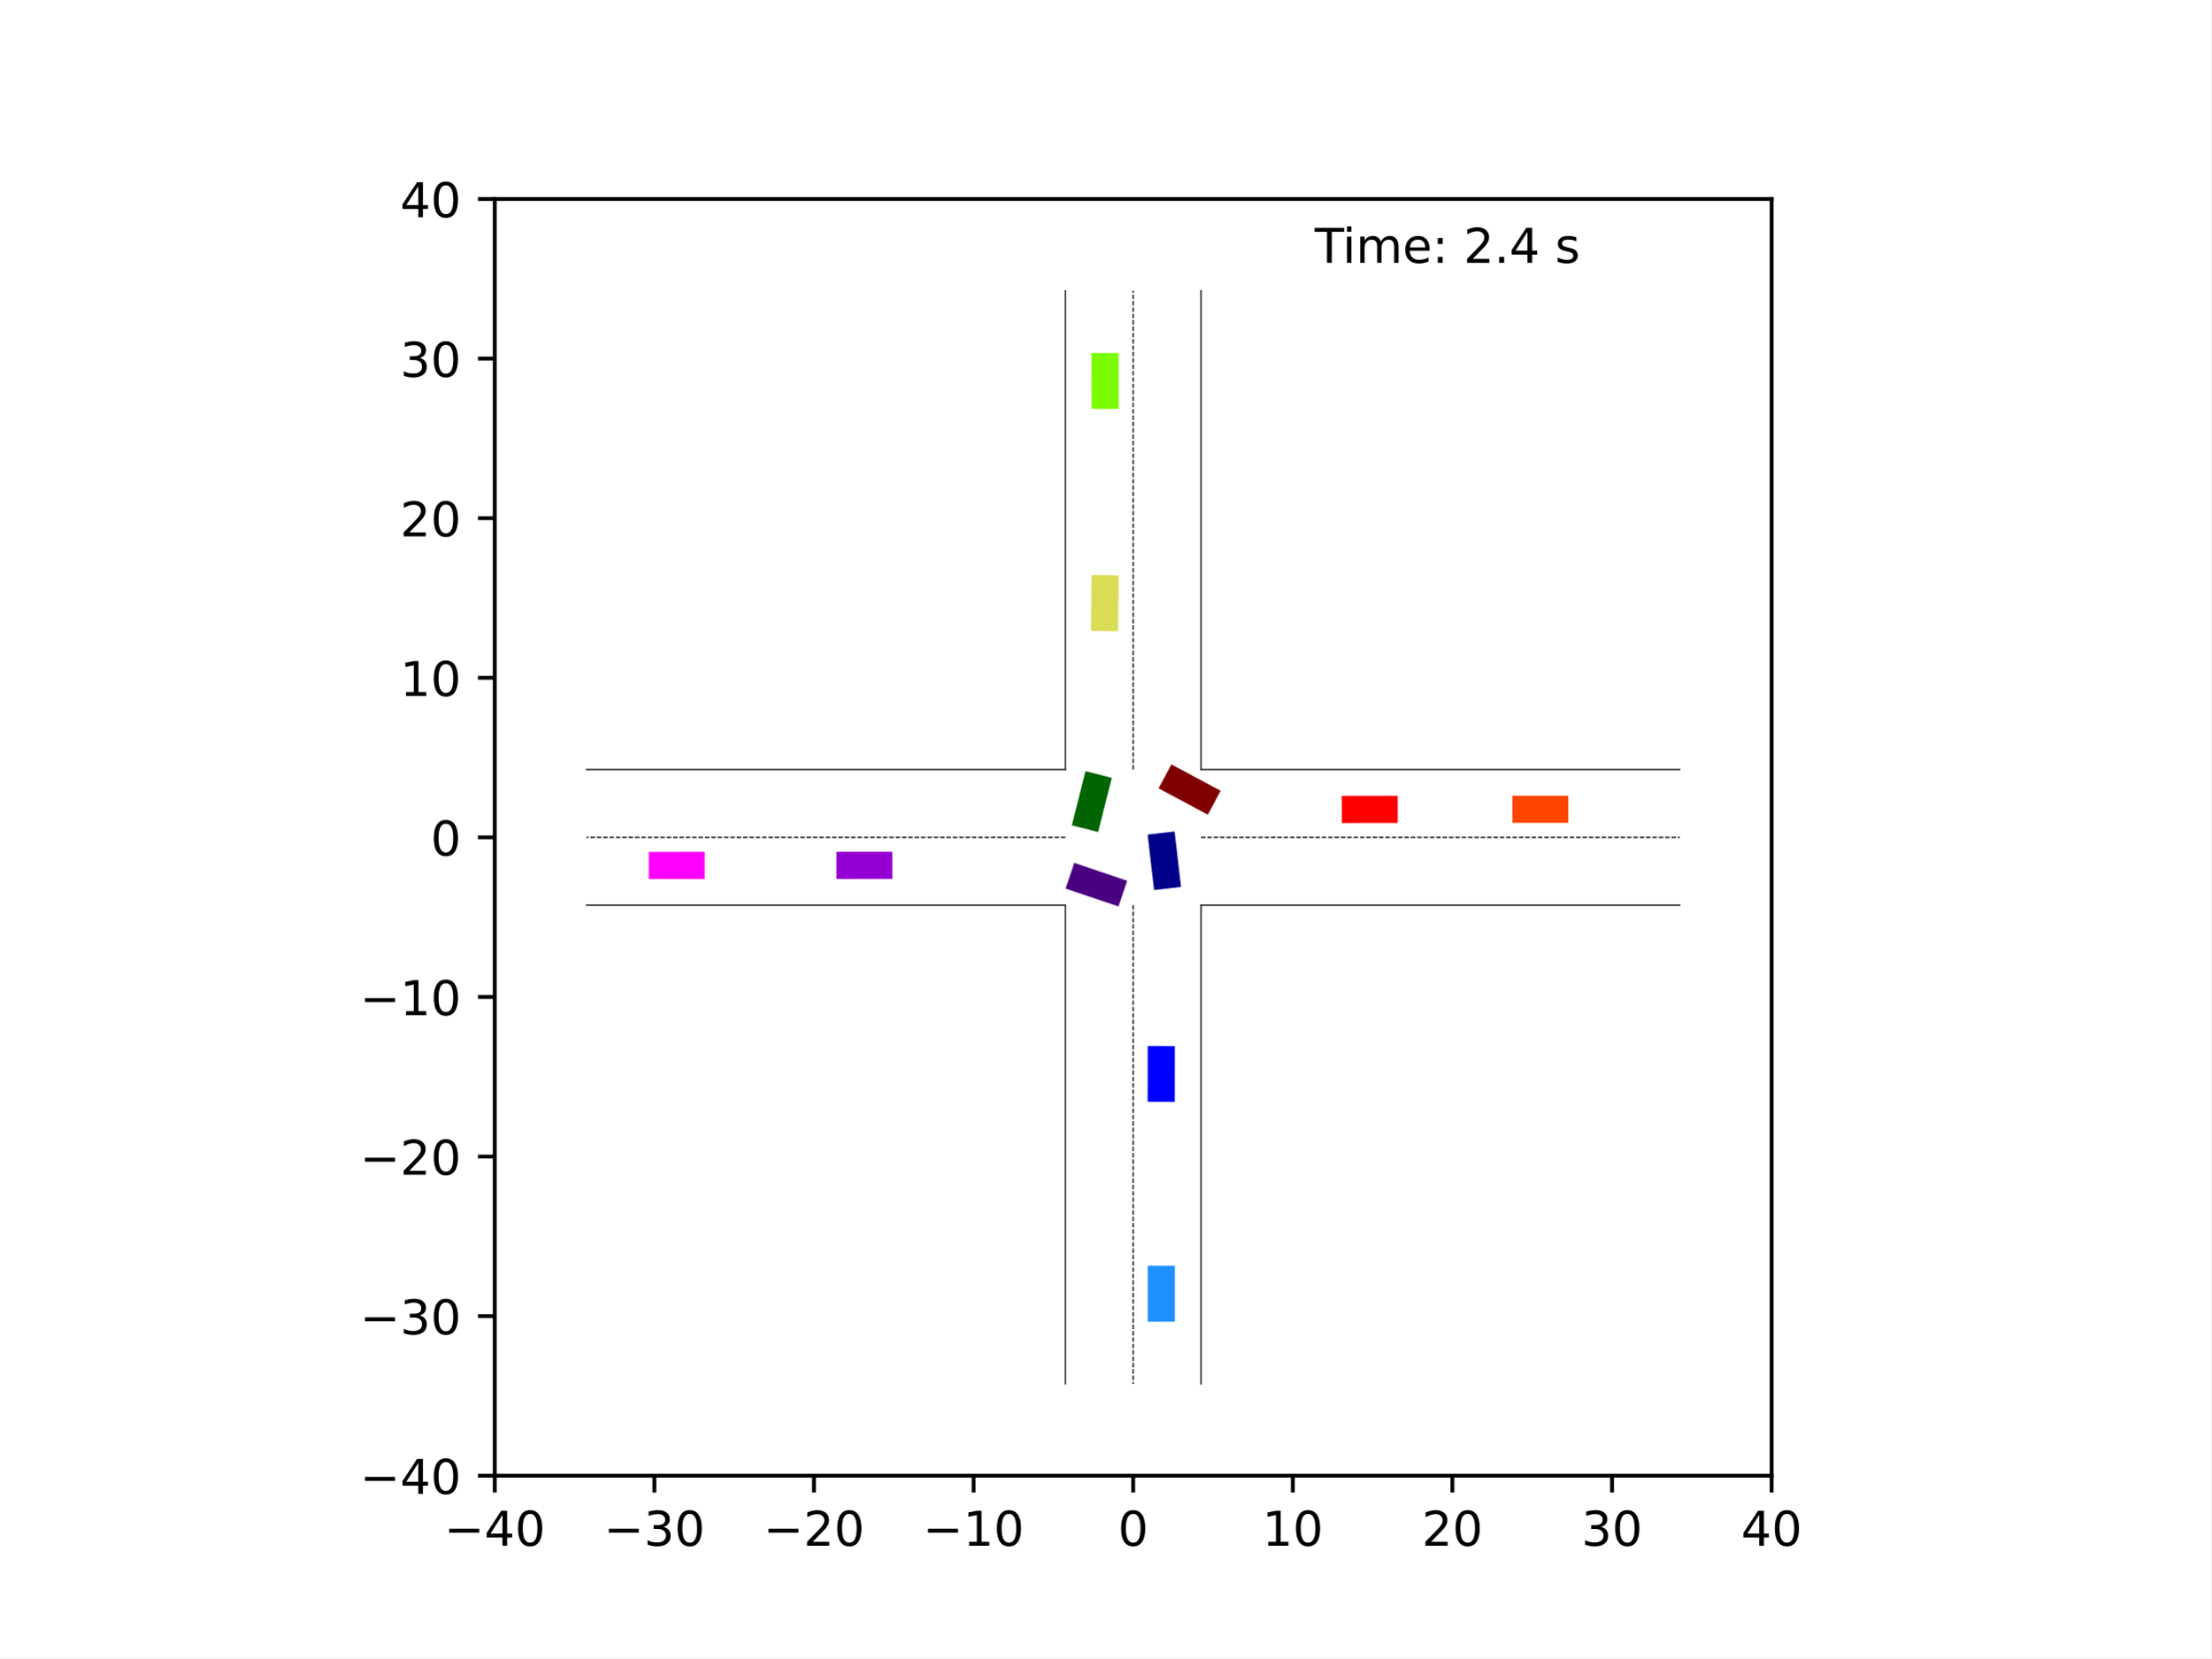
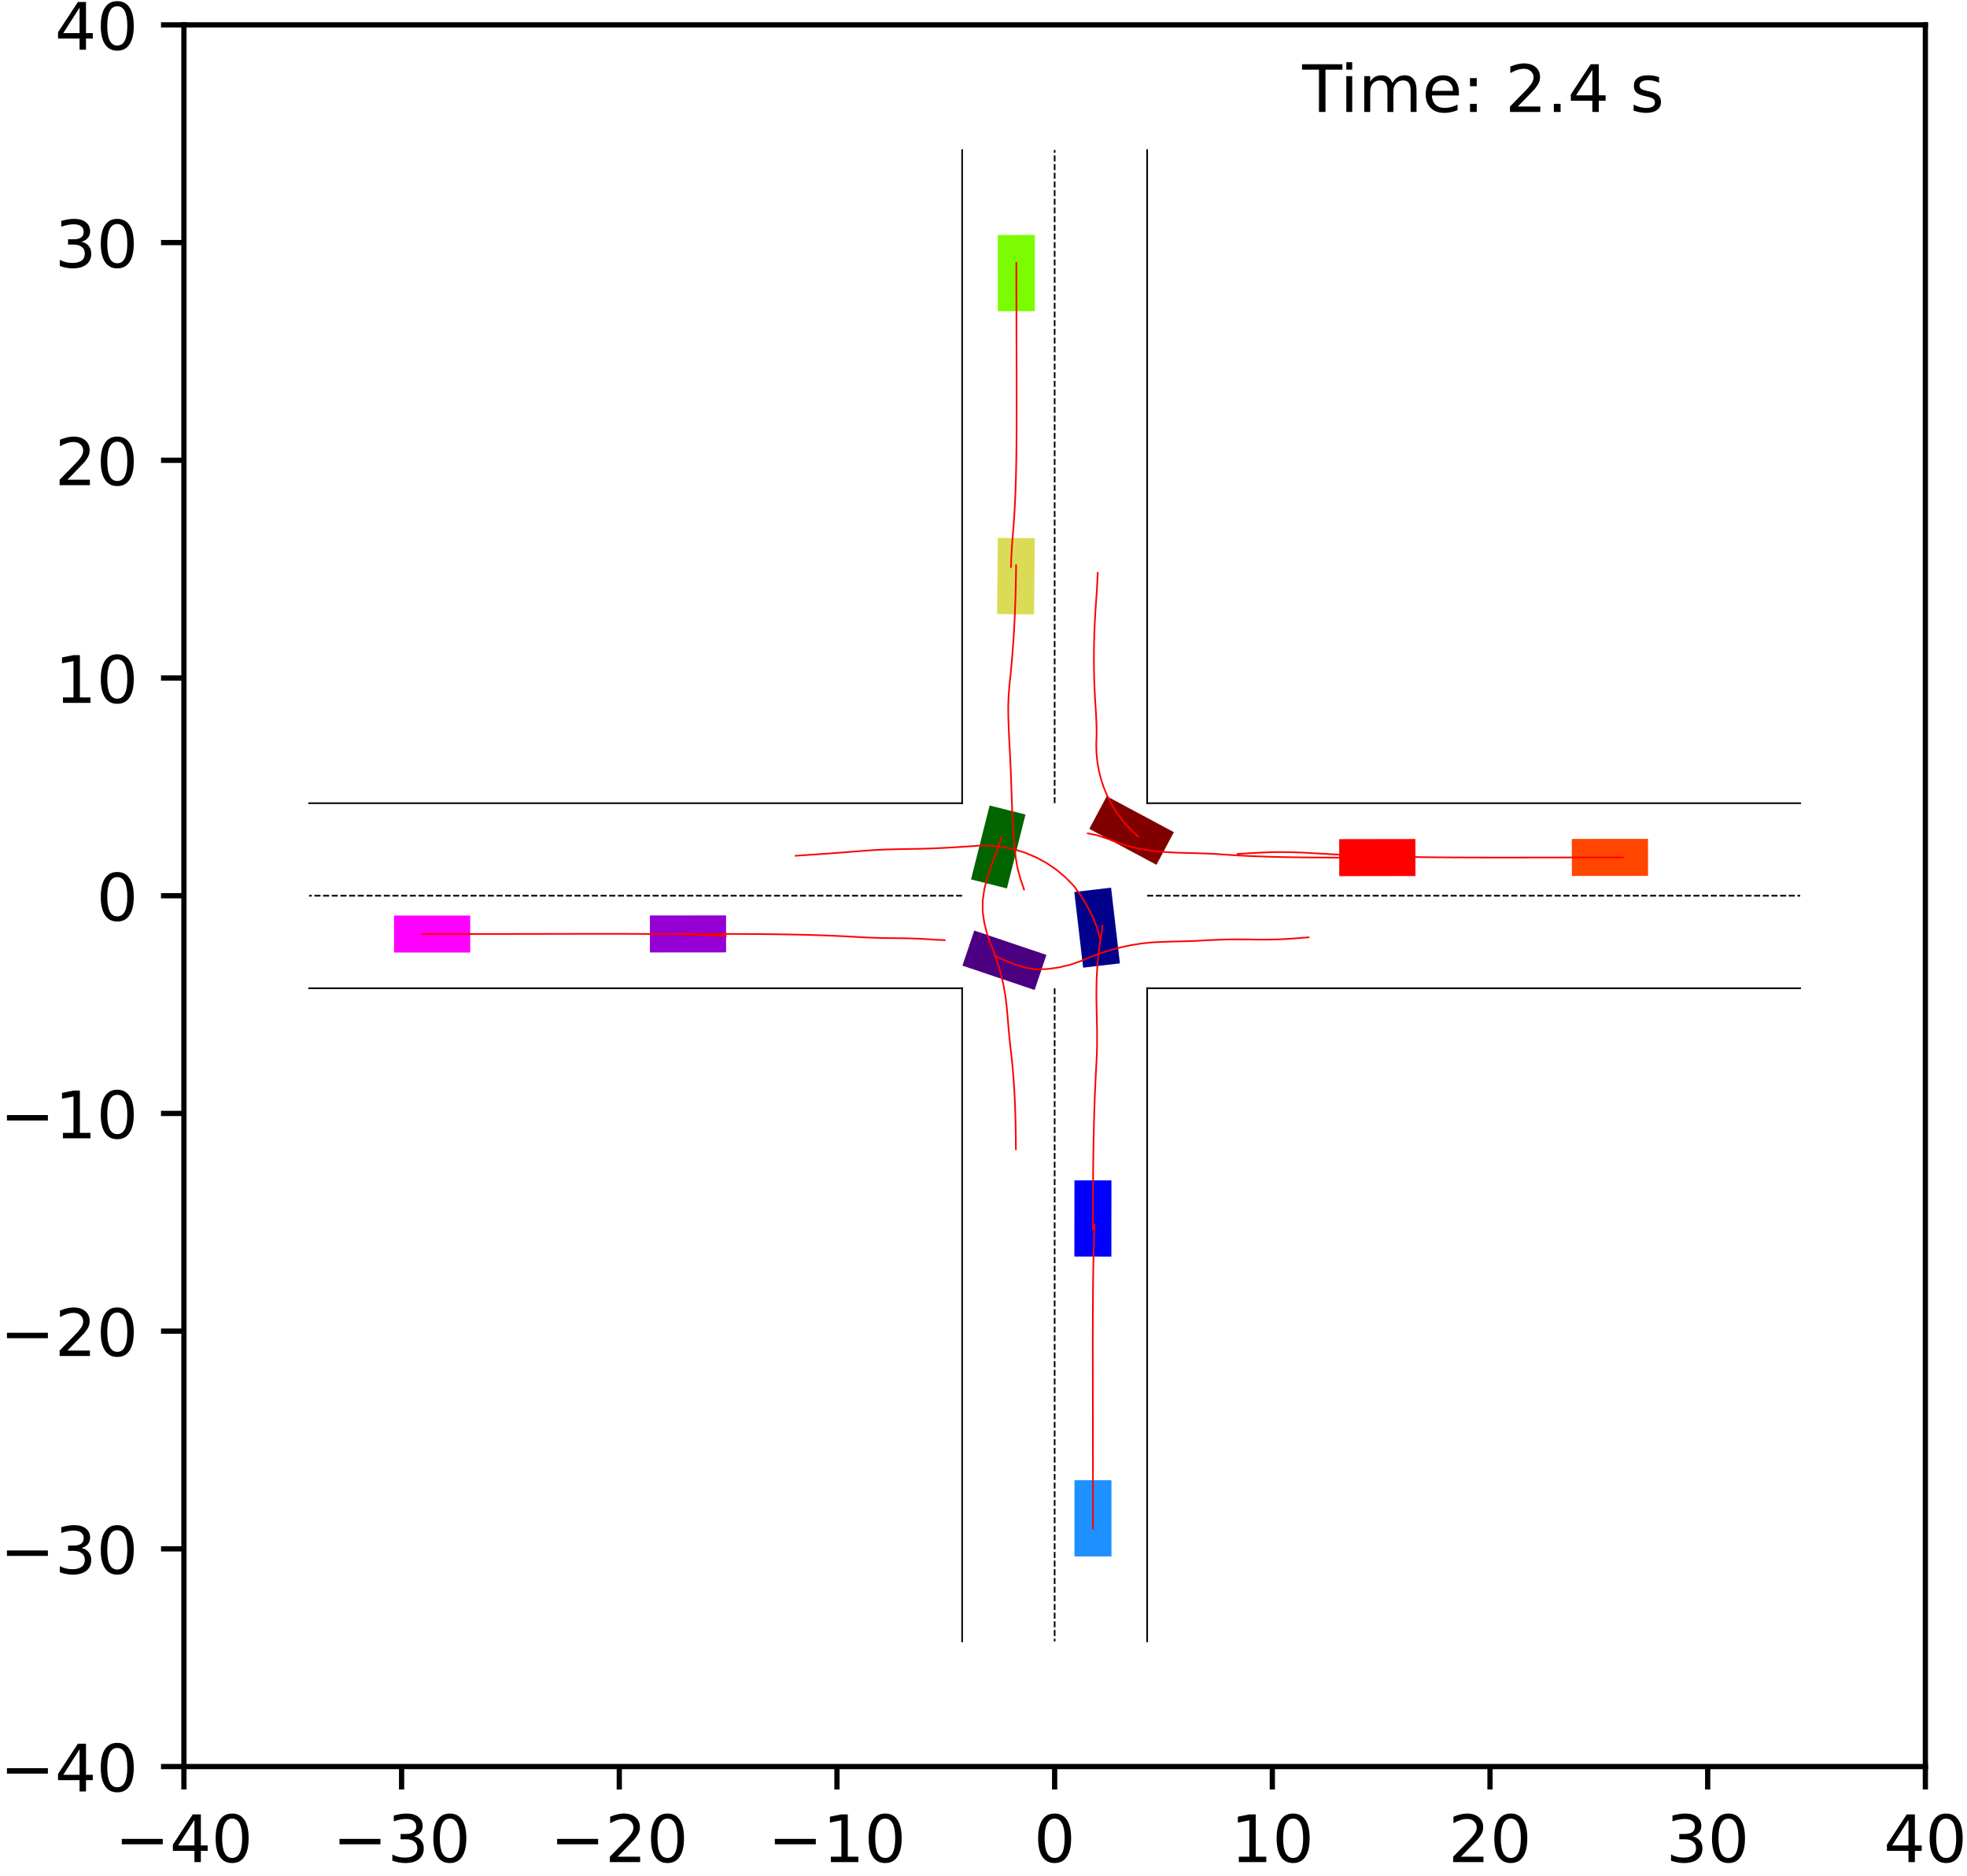
- <svg xmlns="http://www.w3.org/2000/svg" xmlns:xlink="http://www.w3.org/1999/xlink" width="460.8pt" height="345.6pt" viewBox="0 0 460.8 345.6" version="1.1">
+ <svg xmlns="http://www.w3.org/2000/svg" xmlns:xlink="http://www.w3.org/1999/xlink" width="300.579pt" height="286.589pt" viewBox="0 0 300.579 286.589" version="1.1">
  <defs>
    <style type="text/css">*{stroke-linejoin: round; stroke-linecap: butt}</style>
  </defs>
  <g id="figure_1">
    <g id="patch_1">
-       <path d="M 0 345.6  L 460.8 345.6  L 460.8 0  L 0 0  z " style="fill: #ffffff" />
+       <path d="M 0 286.589  L 300.579 286.589  L 300.579 0  L 0 0  z " style="fill: #ffffff" />
    </g>
    <g id="axes_1">
      <g id="patch_2">
-         <path d="M 103.104 307.584  L 369.216 307.584  L 369.216 41.472  L 103.104 41.472  z " style="fill: #ffffff" />
+         <path d="M 28.105 269.911  L 294.217 269.911  L 294.217 3.799  L 28.105 3.799  z " style="fill: #ffffff" />
      </g>
      <g id="patch_3">
-         <path d="M 246.131 184.866  L 244.786 173.301  L 239.169 173.955  L 240.514 185.519  z " clip-path="url(#pd94226e7a6)" style="fill: #00008b" />
+         <path d="M 171.133 147.192  L 169.783 135.628  L 164.166 136.284  L 165.516 147.848  z " clip-path="url(#pbf52689f73)" style="fill: #00008b" />
      </g>
      <g id="patch_4">
-         <path d="M 254.386 164.821  L 244.122 159.326  L 241.453 164.312  L 251.717 169.807  z " clip-path="url(#pd94226e7a6)" style="fill: #800000" />
+         <path d="M 179.387 127.148  L 169.122 121.654  L 166.453 126.639  L 176.718 132.134  z " clip-path="url(#pbf52689f73)" style="fill: #800000" />
      </g>
      <g id="patch_5">
-         <path d="M 226.22 160.741  L 223.374 172.031  L 228.857 173.413  L 231.704 162.124  z " clip-path="url(#pd94226e7a6)" style="fill: #006400" />
+         <path d="M 151.221 123.071  L 148.384 134.363  L 153.869 135.741  L 156.705 124.449  z " clip-path="url(#pbf52689f73)" style="fill: #006400" />
      </g>
      <g id="patch_6">
-         <path d="M 222.069 185.211  L 233.1 188.933  L 234.908 183.574  L 223.876 179.853  z " clip-path="url(#pd94226e7a6)" style="fill: #4b0082" />
+         <path d="M 147.069 147.538  L 158.101 151.26  L 159.909 145.901  L 148.877 142.18  z " clip-path="url(#pbf52689f73)" style="fill: #4b0082" />
      </g>
      <g id="patch_7">
-         <path d="M 244.83 229.664  L 244.84 218.022  L 239.185 218.017  L 239.175 229.66  z " clip-path="url(#pd94226e7a6)" style="fill: #0000ff" />
+         <path d="M 169.831 191.991  L 169.84 180.349  L 164.185 180.345  L 164.176 191.987  z " clip-path="url(#pbf52689f73)" style="fill: #0000ff" />
      </g>
      <g id="patch_8">
-         <path d="M 291.284 165.866  L 279.642 165.885  L 279.651 171.54  L 291.294 171.521  z " clip-path="url(#pd94226e7a6)" style="fill: #ff0000" />
+         <path d="M 216.285 128.193  L 204.643 128.212  L 204.652 133.867  L 216.294 133.848  z " clip-path="url(#pbf52689f73)" style="fill: #ff0000" />
      </g>
      <g id="patch_9">
-         <path d="M 227.48 119.851  L 227.359 131.493  L 233.014 131.551  L 233.134 119.909  z " clip-path="url(#pd94226e7a6)" style="fill: #dbdc56" />
+         <path d="M 152.48 82.178  L 152.36 93.82  L 158.015 93.878  L 158.135 82.236  z " clip-path="url(#pbf52689f73)" style="fill: #dbdc56" />
      </g>
      <g id="patch_10">
-         <path d="M 174.315 183.199  L 185.957 183.189  L 185.952 177.534  L 174.31 177.544  z " clip-path="url(#pd94226e7a6)" style="fill: #9400d3" />
+         <path d="M 99.316 145.526  L 110.958 145.516  L 110.953 139.861  L 99.311 139.871  z " clip-path="url(#pbf52689f73)" style="fill: #9400d3" />
      </g>
      <g id="patch_11">
-         <path d="M 244.843 275.478  L 244.842 263.836  L 239.187 263.836  L 239.188 275.479  z " clip-path="url(#pd94226e7a6)" style="fill: #1e90ff" />
+         <path d="M 169.844 237.805  L 169.843 226.163  L 164.188 226.163  L 164.189 237.806  z " clip-path="url(#pbf52689f73)" style="fill: #1e90ff" />
      </g>
      <g id="patch_12">
-         <path d="M 326.835 165.846  L 315.192 165.854  L 315.196 171.509  L 326.838 171.501  z " clip-path="url(#pd94226e7a6)" style="fill: #ff4500" />
+         <path d="M 251.835 128.174  L 240.193 128.181  L 240.197 133.836  L 251.839 133.828  z " clip-path="url(#pbf52689f73)" style="fill: #ff4500" />
      </g>
      <g id="patch_13">
-         <path d="M 227.478 73.58  L 227.487 85.223  L 233.141 85.219  L 233.133 73.576  z " clip-path="url(#pd94226e7a6)" style="fill: #7cfc00" />
+         <path d="M 152.479 35.907  L 152.487 47.55  L 158.142 47.546  L 158.134 35.903  z " clip-path="url(#pbf52689f73)" style="fill: #7cfc00" />
      </g>
      <g id="patch_14">
-         <path d="M 135.21 183.211  L 146.852 183.21  L 146.852 177.555  L 135.209 177.556  z " clip-path="url(#pd94226e7a6)" style="fill: #ff00ff" />
+         <path d="M 60.211 145.538  L 71.853 145.537  L 71.852 139.882  L 60.21 139.884  z " clip-path="url(#pbf52689f73)" style="fill: #ff00ff" />
      </g>
      <g id="matplotlib.axis_1">
        <g id="xtick_1">
          <g id="line2d_1">
            <defs>
-               <path id="m2ccb4675ec" d="M 0 0  L 0 3.5  " style="stroke: #000000; stroke-width: 0.8" />
+               <path id="m62dc88a5d5" d="M 0 0  L 0 3.5  " style="stroke: #000000; stroke-width: 0.8" />
            </defs>
            <g>
-               <use xlink:href="#m2ccb4675ec" x="103.104" y="307.584" style="stroke: #000000; stroke-width: 0.8" />
+               <use xlink:href="#m62dc88a5d5" x="28.105" y="269.911" style="stroke: #000000; stroke-width: 0.8" />
            </g>
          </g>
          <g id="text_1">
-             <g transform="translate(92.55166 322.1824) scale(0.1 -0.1)">
+             <g transform="translate(17.55234 284.5097) scale(0.1 -0.1)">
              <defs>
                <path id="DejaVuSans-2212" d="M 678 2272  L 4684 2272  L 4684 1741  L 678 1741  L 678 2272  z " transform="scale(0.015625)" />
                <path id="DejaVuSans-34" d="M 2419 4116  L 825 1625  L 2419 1625  L 2419 4116  z M 2253 4666  L 3047 4666  L 3047 1625  L 3713 1625  L 3713 1100  L 3047 1100  L 3047 0  L 2419 0  L 2419 1100  L 313 1100  L 313 1709  L 2253 4666  z " transform="scale(0.015625)" />
                <path id="DejaVuSans-30" d="M 2034 4250  Q 1547 4250 1301 3770  Q 1056 3291 1056 2328  Q 1056 1369 1301 889  Q 1547 409 2034 409  Q 2525 409 2770 889  Q 3016 1369 3016 2328  Q 3016 3291 2770 3770  Q 2525 4250 2034 4250  z M 2034 4750  Q 2819 4750 3233 4129  Q 3647 3509 3647 2328  Q 3647 1150 3233 529  Q 2819 -91 2034 -91  Q 1250 -91 836 529  Q 422 1150 422 2328  Q 422 3509 836 4129  Q 1250 4750 2034 4750  z " transform="scale(0.015625)" />
              </defs>
              <use xlink:href="#DejaVuSans-2212" />
              <use xlink:href="#DejaVuSans-34" x="83.789" />
              <use xlink:href="#DejaVuSans-30" x="147.412" />
            </g>
          </g>
        </g>
        <g id="xtick_2">
          <g id="line2d_2">
            <g>
-               <use xlink:href="#m2ccb4675ec" x="136.368" y="307.584" style="stroke: #000000; stroke-width: 0.8" />
+               <use xlink:href="#m62dc88a5d5" x="61.369" y="269.911" style="stroke: #000000; stroke-width: 0.8" />
            </g>
          </g>
          <g id="text_2">
-             <g transform="translate(125.8157 322.1824) scale(0.1 -0.1)">
+             <g transform="translate(50.81634 284.5097) scale(0.1 -0.1)">
              <defs>
                <path id="DejaVuSans-33" d="M 2597 2516  Q 3050 2419 3304 2112  Q 3559 1806 3559 1356  Q 3559 666 3084 287  Q 2609 -91 1734 -91  Q 1441 -91 1130 -33  Q 819 25 488 141  L 488 750  Q 750 597 1062 519  Q 1375 441 1716 441  Q 2309 441 2620 675  Q 2931 909 2931 1356  Q 2931 1769 2642 2001  Q 2353 2234 1838 2234  L 1294 2234  L 1294 2753  L 1863 2753  Q 2328 2753 2575 2939  Q 2822 3125 2822 3475  Q 2822 3834 2567 4026  Q 2313 4219 1838 4219  Q 1578 4219 1281 4162  Q 984 4106 628 3988  L 628 4550  Q 988 4650 1302 4700  Q 1616 4750 1894 4750  Q 2613 4750 3031 4423  Q 3450 4097 3450 3541  Q 3450 3153 3228 2886  Q 3006 2619 2597 2516  z " transform="scale(0.015625)" />
              </defs>
              <use xlink:href="#DejaVuSans-2212" />
              <use xlink:href="#DejaVuSans-33" x="83.789" />
              <use xlink:href="#DejaVuSans-30" x="147.412" />
            </g>
          </g>
        </g>
        <g id="xtick_3">
          <g id="line2d_3">
            <g>
-               <use xlink:href="#m2ccb4675ec" x="169.632" y="307.584" style="stroke: #000000; stroke-width: 0.8" />
+               <use xlink:href="#m62dc88a5d5" x="94.633" y="269.911" style="stroke: #000000; stroke-width: 0.8" />
            </g>
          </g>
          <g id="text_3">
-             <g transform="translate(159.0797 322.1824) scale(0.1 -0.1)">
+             <g transform="translate(84.08034 284.5097) scale(0.1 -0.1)">
              <defs>
                <path id="DejaVuSans-32" d="M 1228 531  L 3431 531  L 3431 0  L 469 0  L 469 531  Q 828 903 1448 1529  Q 2069 2156 2228 2338  Q 2531 2678 2651 2914  Q 2772 3150 2772 3378  Q 2772 3750 2511 3984  Q 2250 4219 1831 4219  Q 1534 4219 1204 4116  Q 875 4013 500 3803  L 500 4441  Q 881 4594 1212 4672  Q 1544 4750 1819 4750  Q 2544 4750 2975 4387  Q 3406 4025 3406 3419  Q 3406 3131 3298 2873  Q 3191 2616 2906 2266  Q 2828 2175 2409 1742  Q 1991 1309 1228 531  z " transform="scale(0.015625)" />
              </defs>
              <use xlink:href="#DejaVuSans-2212" />
              <use xlink:href="#DejaVuSans-32" x="83.789" />
              <use xlink:href="#DejaVuSans-30" x="147.412" />
            </g>
          </g>
        </g>
        <g id="xtick_4">
          <g id="line2d_4">
            <g>
-               <use xlink:href="#m2ccb4675ec" x="202.896" y="307.584" style="stroke: #000000; stroke-width: 0.8" />
+               <use xlink:href="#m62dc88a5d5" x="127.897" y="269.911" style="stroke: #000000; stroke-width: 0.8" />
            </g>
          </g>
          <g id="text_4">
-             <g transform="translate(192.3437 322.1824) scale(0.1 -0.1)">
+             <g transform="translate(117.3443 284.5097) scale(0.1 -0.1)">
              <defs>
                <path id="DejaVuSans-31" d="M 794 531  L 1825 531  L 1825 4091  L 703 3866  L 703 4441  L 1819 4666  L 2450 4666  L 2450 531  L 3481 531  L 3481 0  L 794 0  L 794 531  z " transform="scale(0.015625)" />
              </defs>
              <use xlink:href="#DejaVuSans-2212" />
              <use xlink:href="#DejaVuSans-31" x="83.789" />
              <use xlink:href="#DejaVuSans-30" x="147.412" />
            </g>
          </g>
        </g>
        <g id="xtick_5">
          <g id="line2d_5">
            <g>
-               <use xlink:href="#m2ccb4675ec" x="236.16" y="307.584" style="stroke: #000000; stroke-width: 0.8" />
+               <use xlink:href="#m62dc88a5d5" x="161.161" y="269.911" style="stroke: #000000; stroke-width: 0.8" />
            </g>
          </g>
          <g id="text_5">
-             <g transform="translate(232.9787 322.1824) scale(0.1 -0.1)">
+             <g transform="translate(157.9794 284.5097) scale(0.1 -0.1)">
              <use xlink:href="#DejaVuSans-30" />
            </g>
          </g>
        </g>
        <g id="xtick_6">
          <g id="line2d_6">
            <g>
-               <use xlink:href="#m2ccb4675ec" x="269.424" y="307.584" style="stroke: #000000; stroke-width: 0.8" />
+               <use xlink:href="#m62dc88a5d5" x="194.425" y="269.911" style="stroke: #000000; stroke-width: 0.8" />
            </g>
          </g>
          <g id="text_6">
-             <g transform="translate(263.0615 322.1824) scale(0.1 -0.1)">
+             <g transform="translate(188.0622 284.5097) scale(0.1 -0.1)">
              <use xlink:href="#DejaVuSans-31" />
              <use xlink:href="#DejaVuSans-30" x="63.623" />
            </g>
          </g>
        </g>
        <g id="xtick_7">
          <g id="line2d_7">
            <g>
-               <use xlink:href="#m2ccb4675ec" x="302.688" y="307.584" style="stroke: #000000; stroke-width: 0.8" />
+               <use xlink:href="#m62dc88a5d5" x="227.689" y="269.911" style="stroke: #000000; stroke-width: 0.8" />
            </g>
          </g>
          <g id="text_7">
-             <g transform="translate(296.3255 322.1824) scale(0.1 -0.1)">
+             <g transform="translate(221.3262 284.5097) scale(0.1 -0.1)">
              <use xlink:href="#DejaVuSans-32" />
              <use xlink:href="#DejaVuSans-30" x="63.623" />
            </g>
          </g>
        </g>
        <g id="xtick_8">
          <g id="line2d_8">
            <g>
-               <use xlink:href="#m2ccb4675ec" x="335.952" y="307.584" style="stroke: #000000; stroke-width: 0.8" />
+               <use xlink:href="#m62dc88a5d5" x="260.953" y="269.911" style="stroke: #000000; stroke-width: 0.8" />
            </g>
          </g>
          <g id="text_8">
-             <g transform="translate(329.5895 322.1824) scale(0.1 -0.1)">
+             <g transform="translate(254.5902 284.5097) scale(0.1 -0.1)">
              <use xlink:href="#DejaVuSans-33" />
              <use xlink:href="#DejaVuSans-30" x="63.623" />
            </g>
          </g>
        </g>
        <g id="xtick_9">
          <g id="line2d_9">
            <g>
-               <use xlink:href="#m2ccb4675ec" x="369.216" y="307.584" style="stroke: #000000; stroke-width: 0.8" />
+               <use xlink:href="#m62dc88a5d5" x="294.217" y="269.911" style="stroke: #000000; stroke-width: 0.8" />
            </g>
          </g>
          <g id="text_9">
-             <g transform="translate(362.8535 322.1824) scale(0.1 -0.1)">
+             <g transform="translate(287.8542 284.5097) scale(0.1 -0.1)">
              <use xlink:href="#DejaVuSans-34" />
              <use xlink:href="#DejaVuSans-30" x="63.623" />
            </g>
          </g>
        </g>
      </g>
      <g id="matplotlib.axis_2">
        <g id="ytick_1">
          <g id="line2d_10">
            <defs>
-               <path id="m857d1a5ad2" d="M 0 0  L -3.5 0  " style="stroke: #000000; stroke-width: 0.8" />
+               <path id="m991851f508" d="M 0 0  L -3.5 0  " style="stroke: #000000; stroke-width: 0.8" />
            </defs>
            <g>
-               <use xlink:href="#m857d1a5ad2" x="103.104" y="307.584" style="stroke: #000000; stroke-width: 0.8" />
+               <use xlink:href="#m991851f508" x="28.105" y="269.911" style="stroke: #000000; stroke-width: 0.8" />
            </g>
          </g>
          <g id="text_10">
-             <g transform="translate(74.99931 311.3832) scale(0.1 -0.1)">
+             <g transform="translate(0 273.7104) scale(0.1 -0.1)">
              <use xlink:href="#DejaVuSans-2212" />
              <use xlink:href="#DejaVuSans-34" x="83.789" />
              <use xlink:href="#DejaVuSans-30" x="147.412" />
            </g>
          </g>
        </g>
        <g id="ytick_2">
          <g id="line2d_11">
            <g>
-               <use xlink:href="#m857d1a5ad2" x="103.104" y="274.32" style="stroke: #000000; stroke-width: 0.8" />
+               <use xlink:href="#m991851f508" x="28.105" y="236.647" style="stroke: #000000; stroke-width: 0.8" />
            </g>
          </g>
          <g id="text_11">
-             <g transform="translate(74.99931 278.1192) scale(0.1 -0.1)">
+             <g transform="translate(0 240.4464) scale(0.1 -0.1)">
              <use xlink:href="#DejaVuSans-2212" />
              <use xlink:href="#DejaVuSans-33" x="83.789" />
              <use xlink:href="#DejaVuSans-30" x="147.412" />
            </g>
          </g>
        </g>
        <g id="ytick_3">
          <g id="line2d_12">
            <g>
-               <use xlink:href="#m857d1a5ad2" x="103.104" y="241.056" style="stroke: #000000; stroke-width: 0.8" />
+               <use xlink:href="#m991851f508" x="28.105" y="203.383" style="stroke: #000000; stroke-width: 0.8" />
            </g>
          </g>
          <g id="text_12">
-             <g transform="translate(74.99931 244.8552) scale(0.1 -0.1)">
+             <g transform="translate(0 207.1824) scale(0.1 -0.1)">
              <use xlink:href="#DejaVuSans-2212" />
              <use xlink:href="#DejaVuSans-32" x="83.789" />
              <use xlink:href="#DejaVuSans-30" x="147.412" />
            </g>
          </g>
        </g>
        <g id="ytick_4">
          <g id="line2d_13">
            <g>
-               <use xlink:href="#m857d1a5ad2" x="103.104" y="207.792" style="stroke: #000000; stroke-width: 0.8" />
+               <use xlink:href="#m991851f508" x="28.105" y="170.119" style="stroke: #000000; stroke-width: 0.8" />
            </g>
          </g>
          <g id="text_13">
-             <g transform="translate(74.99931 211.5912) scale(0.1 -0.1)">
+             <g transform="translate(0 173.9184) scale(0.1 -0.1)">
              <use xlink:href="#DejaVuSans-2212" />
              <use xlink:href="#DejaVuSans-31" x="83.789" />
              <use xlink:href="#DejaVuSans-30" x="147.412" />
            </g>
          </g>
        </g>
        <g id="ytick_5">
          <g id="line2d_14">
            <g>
-               <use xlink:href="#m857d1a5ad2" x="103.104" y="174.528" style="stroke: #000000; stroke-width: 0.8" />
+               <use xlink:href="#m991851f508" x="28.105" y="136.855" style="stroke: #000000; stroke-width: 0.8" />
            </g>
          </g>
          <g id="text_14">
-             <g transform="translate(89.7415 178.3272) scale(0.1 -0.1)">
+             <g transform="translate(14.74219 140.6544) scale(0.1 -0.1)">
              <use xlink:href="#DejaVuSans-30" />
            </g>
          </g>
        </g>
        <g id="ytick_6">
          <g id="line2d_15">
            <g>
-               <use xlink:href="#m857d1a5ad2" x="103.104" y="141.264" style="stroke: #000000; stroke-width: 0.8" />
+               <use xlink:href="#m991851f508" x="28.105" y="103.591" style="stroke: #000000; stroke-width: 0.8" />
            </g>
          </g>
          <g id="text_15">
-             <g transform="translate(83.379 145.0632) scale(0.1 -0.1)">
+             <g transform="translate(8.379688 107.3904) scale(0.1 -0.1)">
              <use xlink:href="#DejaVuSans-31" />
              <use xlink:href="#DejaVuSans-30" x="63.623" />
            </g>
          </g>
        </g>
        <g id="ytick_7">
          <g id="line2d_16">
            <g>
-               <use xlink:href="#m857d1a5ad2" x="103.104" y="108" style="stroke: #000000; stroke-width: 0.8" />
+               <use xlink:href="#m991851f508" x="28.105" y="70.327" style="stroke: #000000; stroke-width: 0.8" />
            </g>
          </g>
          <g id="text_16">
-             <g transform="translate(83.379 111.7992) scale(0.1 -0.1)">
+             <g transform="translate(8.379688 74.12644) scale(0.1 -0.1)">
              <use xlink:href="#DejaVuSans-32" />
              <use xlink:href="#DejaVuSans-30" x="63.623" />
            </g>
          </g>
        </g>
        <g id="ytick_8">
          <g id="line2d_17">
            <g>
-               <use xlink:href="#m857d1a5ad2" x="103.104" y="74.736" style="stroke: #000000; stroke-width: 0.8" />
+               <use xlink:href="#m991851f508" x="28.105" y="37.063" style="stroke: #000000; stroke-width: 0.8" />
            </g>
          </g>
          <g id="text_17">
-             <g transform="translate(83.379 78.53522) scale(0.1 -0.1)">
+             <g transform="translate(8.379688 40.86244) scale(0.1 -0.1)">
              <use xlink:href="#DejaVuSans-33" />
              <use xlink:href="#DejaVuSans-30" x="63.623" />
            </g>
          </g>
        </g>
        <g id="ytick_9">
          <g id="line2d_18">
            <g>
-               <use xlink:href="#m857d1a5ad2" x="103.104" y="41.472" style="stroke: #000000; stroke-width: 0.8" />
+               <use xlink:href="#m991851f508" x="28.105" y="3.799" style="stroke: #000000; stroke-width: 0.8" />
            </g>
          </g>
          <g id="text_18">
-             <g transform="translate(83.379 45.27122) scale(0.1 -0.1)">
+             <g transform="translate(8.379688 7.598437) scale(0.1 -0.1)">
              <use xlink:href="#DejaVuSans-34" />
              <use xlink:href="#DejaVuSans-30" x="63.623" />
            </g>
          </g>
        </g>
      </g>
      <g id="line2d_19">
-         <path d="M 250.297 288.457  L 250.297 188.665  " clip-path="url(#pd94226e7a6)" style="fill: none; stroke: #000000; stroke-width: 0.25; stroke-linecap: square" />
+         <path d="M 175.298 250.784  L 175.298 150.992  " clip-path="url(#pbf52689f73)" style="fill: none; stroke: #000000; stroke-width: 0.25; stroke-linecap: square" />
      </g>
      <g id="line2d_20">
-         <path d="M 250.297 188.665  L 350.089 188.665  " clip-path="url(#pd94226e7a6)" style="fill: none; stroke: #000000; stroke-width: 0.25; stroke-linecap: square" />
+         <path d="M 175.298 150.992  L 275.09 150.992  " clip-path="url(#pbf52689f73)" style="fill: none; stroke: #000000; stroke-width: 0.25; stroke-linecap: square" />
      </g>
      <g id="line2d_21">
-         <path d="M 350.089 160.391  L 250.297 160.391  " clip-path="url(#pd94226e7a6)" style="fill: none; stroke: #000000; stroke-width: 0.25; stroke-linecap: square" />
+         <path d="M 275.09 122.718  L 175.298 122.718  " clip-path="url(#pbf52689f73)" style="fill: none; stroke: #000000; stroke-width: 0.25; stroke-linecap: square" />
      </g>
      <g id="line2d_22">
-         <path d="M 250.297 160.391  L 250.297 60.599  " clip-path="url(#pd94226e7a6)" style="fill: none; stroke: #000000; stroke-width: 0.25; stroke-linecap: square" />
+         <path d="M 175.298 122.718  L 175.298 22.926  " clip-path="url(#pbf52689f73)" style="fill: none; stroke: #000000; stroke-width: 0.25; stroke-linecap: square" />
      </g>
      <g id="line2d_23">
-         <path d="M 222.023 60.599  L 222.023 160.391  " clip-path="url(#pd94226e7a6)" style="fill: none; stroke: #000000; stroke-width: 0.25; stroke-linecap: square" />
+         <path d="M 147.023 22.926  L 147.023 122.718  " clip-path="url(#pbf52689f73)" style="fill: none; stroke: #000000; stroke-width: 0.25; stroke-linecap: square" />
      </g>
      <g id="line2d_24">
-         <path d="M 222.023 160.391  L 122.231 160.391  " clip-path="url(#pd94226e7a6)" style="fill: none; stroke: #000000; stroke-width: 0.25; stroke-linecap: square" />
+         <path d="M 147.023 122.718  L 47.231 122.718  " clip-path="url(#pbf52689f73)" style="fill: none; stroke: #000000; stroke-width: 0.25; stroke-linecap: square" />
      </g>
      <g id="line2d_25">
-         <path d="M 122.231 188.665  L 222.023 188.665  " clip-path="url(#pd94226e7a6)" style="fill: none; stroke: #000000; stroke-width: 0.25; stroke-linecap: square" />
+         <path d="M 47.231 150.992  L 147.023 150.992  " clip-path="url(#pbf52689f73)" style="fill: none; stroke: #000000; stroke-width: 0.25; stroke-linecap: square" />
      </g>
      <g id="line2d_26">
-         <path d="M 222.023 188.665  L 222.023 288.457  " clip-path="url(#pd94226e7a6)" style="fill: none; stroke: #000000; stroke-width: 0.25; stroke-linecap: square" />
+         <path d="M 147.023 150.992  L 147.023 250.784  " clip-path="url(#pbf52689f73)" style="fill: none; stroke: #000000; stroke-width: 0.25; stroke-linecap: square" />
      </g>
      <g id="line2d_27">
-         <path d="M 250.297 174.528  L 350.089 174.528  " clip-path="url(#pd94226e7a6)" style="fill: none; stroke-dasharray: 0.925,0.4; stroke-dashoffset: 0; stroke: #000000; stroke-width: 0.25" />
+         <path d="M 175.298 136.855  L 275.09 136.855  " clip-path="url(#pbf52689f73)" style="fill: none; stroke-dasharray: 0.925,0.4; stroke-dashoffset: 0; stroke: #000000; stroke-width: 0.25" />
      </g>
      <g id="line2d_28">
-         <path d="M 236.16 160.391  L 236.16 60.599  " clip-path="url(#pd94226e7a6)" style="fill: none; stroke-dasharray: 0.925,0.4; stroke-dashoffset: 0; stroke: #000000; stroke-width: 0.25" />
+         <path d="M 161.161 122.718  L 161.161 22.926  " clip-path="url(#pbf52689f73)" style="fill: none; stroke-dasharray: 0.925,0.4; stroke-dashoffset: 0; stroke: #000000; stroke-width: 0.25" />
      </g>
      <g id="line2d_29">
-         <path d="M 222.023 174.528  L 122.231 174.528  " clip-path="url(#pd94226e7a6)" style="fill: none; stroke-dasharray: 0.925,0.4; stroke-dashoffset: 0; stroke: #000000; stroke-width: 0.25" />
+         <path d="M 147.023 136.855  L 47.231 136.855  " clip-path="url(#pbf52689f73)" style="fill: none; stroke-dasharray: 0.925,0.4; stroke-dashoffset: 0; stroke: #000000; stroke-width: 0.25" />
      </g>
      <g id="line2d_30">
-         <path d="M 236.16 188.665  L 236.16 288.457  " clip-path="url(#pd94226e7a6)" style="fill: none; stroke-dasharray: 0.925,0.4; stroke-dashoffset: 0; stroke: #000000; stroke-width: 0.25" />
+         <path d="M 161.161 150.992  L 161.161 250.784  " clip-path="url(#pbf52689f73)" style="fill: none; stroke-dasharray: 0.925,0.4; stroke-dashoffset: 0; stroke: #000000; stroke-width: 0.25" />
+       </g>
+       <g id="line2d_31">
+         <path d="M 168.139 143.476  L 167.649 141.738  L 166.965 140.057  L 166.129 138.437  L 165.198 136.864  L 164.117 135.387  L 162.841 134.074  L 161.44 132.895  L 159.931 131.864  L 158.326 130.991  L 156.646 130.283  L 154.907 129.749  L 153.13 129.392  L 151.334 129.213  L 149.537 129.212  L 147.754 129.338  L 145.978 129.451  L 144.209 129.551  L 142.447 129.631  L 140.69 129.685  L 138.938 129.714  L 137.19 129.748  L 135.446 129.79  L 133.707 129.871  L 131.972 129.996  L 130.239 130.13  L 128.509 130.266  L 126.778 130.395  L 125.048 130.519  L 123.317 130.637  L 121.586 130.751  " clip-path="url(#pbf52689f73)" style="fill: none; stroke: #ff0000; stroke-width: 0.25; stroke-linecap: square" />
+       </g>
+       <g id="line2d_32">
+         <path d="M 173.906 127.799  L 172.92 126.894  L 172.01 125.925  L 171.178 124.899  L 170.426 123.82  L 169.756 122.693  L 169.168 121.522  L 168.666 120.308  L 168.251 119.056  L 167.925 117.767  L 167.693 116.446  L 167.556 115.099  L 167.52 113.731  L 167.573 112.348  L 167.561 110.951  L 167.51 109.541  L 167.423 108.12  L 167.335 106.688  L 167.26 105.245  L 167.206 103.792  L 167.174 102.33  L 167.161 100.862  L 167.168 99.389  L 167.194 97.911  L 167.239 96.431  L 167.303 94.948  L 167.387 93.466  L 167.491 91.983  L 167.59 90.499  L 167.674 89.015  L 167.745 87.529  " clip-path="url(#pbf52689f73)" style="fill: none; stroke: #ff0000; stroke-width: 0.25; stroke-linecap: square" />
+       </g>
+       <g id="line2d_33">
+         <path d="M 153.093 127.847  L 152.545 129.406  L 151.965 130.972  L 151.378 132.556  L 150.839 134.175  L 150.419 135.842  L 150.177 137.552  L 150.16 139.279  L 150.41 140.98  L 150.82 142.634  L 151.376 144.226  L 151.991 145.775  L 152.523 147.333  L 152.971 148.899  L 153.338 150.471  L 153.62 152.046  L 153.814 153.625  L 153.962 155.201  L 154.09 156.774  L 154.229 158.343  L 154.398 159.906  L 154.573 161.468  L 154.732 163.031  L 154.865 164.596  L 154.972 166.164  L 155.057 167.733  L 155.123 169.304  L 155.171 170.876  L 155.205 172.448  L 155.227 174.021  L 155.239 175.594  " clip-path="url(#pbf52689f73)" style="fill: none; stroke: #ff0000; stroke-width: 0.25; stroke-linecap: square" />
+       </g>
+       <g id="line2d_34">
+         <path d="M 151.966 146.045  L 153.489 146.72  L 155.05 147.348  L 156.675 147.842  L 158.365 148.111  L 160.083 148.053  L 161.786 147.818  L 163.455 147.424  L 165.069 146.878  L 166.625 146.217  L 168.196 145.637  L 169.777 145.138  L 171.367 144.72  L 172.962 144.386  L 174.56 144.139  L 176.16 143.978  L 177.758 143.903  L 179.351 143.856  L 180.941 143.817  L 182.528 143.764  L 184.112 143.682  L 185.696 143.604  L 187.281 143.548  L 188.866 143.524  L 190.453 143.531  L 192.039 143.558  L 193.627 143.563  L 195.215 143.533  L 196.801 143.452  L 198.386 143.339  L 199.969 143.214  " clip-path="url(#pbf52689f73)" style="fill: none; stroke: #ff0000; stroke-width: 0.25; stroke-linecap: square" />
+       </g>
+       <g id="line2d_35">
+         <path d="M 167.006 187.828  L 167.008 186.168  L 167.012 184.506  L 167.018 182.844  L 167.026 181.183  L 167.038 179.524  L 167.055 177.868  L 167.076 176.215  L 167.103 174.568  L 167.137 172.926  L 167.177 171.293  L 167.225 169.667  L 167.281 168.052  L 167.346 166.448  L 167.418 164.856  L 167.497 163.277  L 167.582 161.714  L 167.638 160.164  L 167.649 158.63  L 167.636 157.113  L 167.604 155.613  L 167.57 154.132  L 167.545 152.667  L 167.544 151.218  L 167.573 149.784  L 167.636 148.363  L 167.737 146.956  L 167.879 145.562  L 168.068 144.178  L 168.296 142.804  L 168.469 141.422  " clip-path="url(#pbf52689f73)" style="fill: none; stroke: #ff0000; stroke-width: 0.25; stroke-linecap: square" />
+       </g>
+       <g id="line2d_36">
+         <path d="M 212.13 131.026  L 210.468 131.03  L 208.807 131.033  L 207.147 131.034  L 205.489 131.034  L 203.834 131.031  L 202.184 131.025  L 200.539 131.014  L 198.9 130.998  L 197.269 130.975  L 195.647 130.944  L 194.034 130.903  L 192.433 130.851  L 190.845 130.786  L 189.27 130.708  L 187.71 130.613  L 186.166 130.503  L 184.636 130.419  L 183.12 130.371  L 181.621 130.329  L 180.137 130.289  L 178.671 130.225  L 177.221 130.123  L 175.789 129.963  L 174.377 129.736  L 172.987 129.434  L 171.623 129.047  L 170.293 128.564  L 168.97 128.054  L 167.62 127.612  L 166.225 127.33  " clip-path="url(#pbf52689f73)" style="fill: none; stroke: #ff0000; stroke-width: 0.25; stroke-linecap: square" />
+       </g>
+       <g id="line2d_37">
+         <path d="M 155.277 86.355  L 155.248 88.028  L 155.214 89.701  L 155.17 91.372  L 155.113 93.043  L 155.042 94.713  L 154.955 96.381  L 154.85 98.048  L 154.728 99.713  L 154.587 101.377  L 154.428 103.037  L 154.256 104.696  L 154.119 106.358  L 154.063 108.023  L 154.085 109.687  L 154.14 111.35  L 154.219 113.009  L 154.306 114.666  L 154.395 116.32  L 154.464 117.973  L 154.524 119.625  L 154.581 121.275  L 154.64 122.923  L 154.708 124.57  L 154.794 126.215  L 154.905 127.858  L 155.046 129.498  L 155.225 131.134  L 155.515 132.753  L 155.951 134.34  L 156.486 135.895  " clip-path="url(#pbf52689f73)" style="fill: none; stroke: #ff0000; stroke-width: 0.25; stroke-linecap: square" />
+       </g>
+       <g id="line2d_38">
+         <path d="M 103.749 142.695  L 105.134 142.694  L 106.521 142.693  L 107.909 142.692  L 109.297 142.693  L 110.686 142.694  L 112.074 142.698  L 113.461 142.703  L 114.848 142.71  L 116.233 142.72  L 117.617 142.733  L 118.998 142.751  L 120.377 142.772  L 121.752 142.799  L 123.124 142.832  L 124.492 142.871  L 125.855 142.917  L 127.213 142.97  L 128.566 143.031  L 129.913 143.1  L 131.254 143.177  L 132.589 143.242  L 133.919 143.292  L 135.242 143.325  L 136.56 143.339  L 137.872 143.356  L 139.178 143.381  L 140.479 143.428  L 141.775 143.501  L 143.069 143.588  L 144.364 143.644  " clip-path="url(#pbf52689f73)" style="fill: none; stroke: #ff0000; stroke-width: 0.25; stroke-linecap: square" />
+       </g>
+       <g id="line2d_39">
+         <path d="M 167.017 233.535  L 167.016 231.984  L 167.016 230.434  L 167.015 228.883  L 167.014 227.333  L 167.013 225.782  L 167.012 224.231  L 167.011 222.681  L 167.009 221.13  L 167.008 219.58  L 167.006 218.03  L 167.004 216.479  L 167.001 214.929  L 166.999 213.38  L 166.997 211.83  L 166.995 210.281  L 166.993 208.732  L 166.992 207.184  L 166.991 205.635  L 166.992 204.088  L 166.994 202.54  L 166.999 200.994  L 167.006 199.447  L 167.016 197.902  L 167.031 196.357  L 167.05 194.812  L 167.076 193.268  L 167.109 191.724  L 167.149 190.181  L 167.199 188.639  L 167.258 187.097  " clip-path="url(#pbf52689f73)" style="fill: none; stroke: #ff0000; stroke-width: 0.25; stroke-linecap: square" />
+       </g>
+       <g id="line2d_40">
+         <path d="M 247.977 131.003  L 246.016 131.005  L 244.055 131.007  L 242.094 131.009  L 240.133 131.011  L 238.172 131.014  L 236.211 131.017  L 234.251 131.019  L 232.29 131.021  L 230.329 131.022  L 228.368 131.022  L 226.407 131.02  L 224.446 131.016  L 222.484 131.008  L 220.523 130.996  L 218.561 130.978  L 216.599 130.953  L 214.637 130.919  L 212.675 130.876  L 210.712 130.822  L 208.75 130.756  L 206.788 130.677  L 204.825 130.586  L 202.863 130.484  L 200.901 130.372  L 198.938 130.261  L 196.973 130.2  L 195.006 130.187  L 193.04 130.248  L 191.076 130.351  L 189.113 130.468  " clip-path="url(#pbf52689f73)" style="fill: none; stroke: #ff0000; stroke-width: 0.25; stroke-linecap: square" />
+       </g>
+       <g id="line2d_41">
+         <path d="M 155.308 40.176  L 155.31 41.727  L 155.313 43.277  L 155.315 44.828  L 155.318 46.378  L 155.321 47.928  L 155.324 49.479  L 155.328 51.029  L 155.332 52.579  L 155.337 54.129  L 155.341 55.679  L 155.345 57.229  L 155.348 58.778  L 155.351 60.328  L 155.352 61.877  L 155.351 63.426  L 155.347 64.975  L 155.339 66.523  L 155.327 68.072  L 155.309 69.62  L 155.283 71.167  L 155.248 72.715  L 155.203 74.261  L 155.145 75.808  L 155.073 77.353  L 154.984 78.897  L 154.877 80.441  L 154.752 81.982  L 154.632 83.525  L 154.544 85.069  L 154.489 86.616  " clip-path="url(#pbf52689f73)" style="fill: none; stroke: #ff0000; stroke-width: 0.25; stroke-linecap: square" />
+       </g>
+       <g id="line2d_42">
+         <path d="M 64.481 142.711  L 66.032 142.71  L 67.582 142.71  L 69.133 142.709  L 70.683 142.708  L 72.234 142.707  L 73.785 142.705  L 75.335 142.704  L 76.886 142.702  L 78.436 142.699  L 79.986 142.697  L 81.537 142.694  L 83.087 142.691  L 84.636 142.688  L 86.186 142.685  L 87.735 142.683  L 89.284 142.68  L 90.832 142.679  L 92.38 142.678  L 93.928 142.679  L 95.475 142.682  L 97.021 142.688  L 98.567 142.697  L 100.113 142.71  L 101.658 142.729  L 103.202 142.755  L 104.746 142.787  L 106.289 142.829  L 107.831 142.881  L 109.373 142.945  L 110.913 143.021  " clip-path="url(#pbf52689f73)" style="fill: none; stroke: #ff0000; stroke-width: 0.25; stroke-linecap: square" />
      </g>
      <g id="patch_15">
-         <path d="M 103.104 307.584  L 103.104 41.472  " style="fill: none; stroke: #000000; stroke-width: 0.8; stroke-linejoin: miter; stroke-linecap: square" />
+         <path d="M 28.105 269.911  L 28.105 3.799  " style="fill: none; stroke: #000000; stroke-width: 0.8; stroke-linejoin: miter; stroke-linecap: square" />
      </g>
      <g id="patch_16">
-         <path d="M 369.216 307.584  L 369.216 41.472  " style="fill: none; stroke: #000000; stroke-width: 0.8; stroke-linejoin: miter; stroke-linecap: square" />
+         <path d="M 294.217 269.911  L 294.217 3.799  " style="fill: none; stroke: #000000; stroke-width: 0.8; stroke-linejoin: miter; stroke-linecap: square" />
      </g>
      <g id="patch_17">
-         <path d="M 103.104 307.584  L 369.216 307.584  " style="fill: none; stroke: #000000; stroke-width: 0.8; stroke-linejoin: miter; stroke-linecap: square" />
+         <path d="M 28.105 269.911  L 294.217 269.911  " style="fill: none; stroke: #000000; stroke-width: 0.8; stroke-linejoin: miter; stroke-linecap: square" />
      </g>
      <g id="patch_18">
-         <path d="M 103.104 41.472  L 369.216 41.472  " style="fill: none; stroke: #000000; stroke-width: 0.8; stroke-linejoin: miter; stroke-linecap: square" />
+         <path d="M 28.105 3.799  L 294.217 3.799  " style="fill: none; stroke: #000000; stroke-width: 0.8; stroke-linejoin: miter; stroke-linecap: square" />
      </g>
      <g id="text_19">
-         <g transform="translate(273.9945 54.7776) scale(0.1 -0.1)">
+         <g transform="translate(198.9952 17.10482) scale(0.1 -0.1)">
          <defs>
            <path id="DejaVuSans-54" d="M -19 4666  L 3928 4666  L 3928 4134  L 2272 4134  L 2272 0  L 1638 0  L 1638 4134  L -19 4134  L -19 4666  z " transform="scale(0.015625)" />
            <path id="DejaVuSans-69" d="M 603 3500  L 1178 3500  L 1178 0  L 603 0  L 603 3500  z M 603 4863  L 1178 4863  L 1178 4134  L 603 4134  L 603 4863  z " transform="scale(0.015625)" />
            <path id="DejaVuSans-6d" d="M 3328 2828  Q 3544 3216 3844 3400  Q 4144 3584 4550 3584  Q 5097 3584 5394 3201  Q 5691 2819 5691 2113  L 5691 0  L 5113 0  L 5113 2094  Q 5113 2597 4934 2840  Q 4756 3084 4391 3084  Q 3944 3084 3684 2787  Q 3425 2491 3425 1978  L 3425 0  L 2847 0  L 2847 2094  Q 2847 2600 2669 2842  Q 2491 3084 2119 3084  Q 1678 3084 1418 2786  Q 1159 2488 1159 1978  L 1159 0  L 581 0  L 581 3500  L 1159 3500  L 1159 2956  Q 1356 3278 1631 3431  Q 1906 3584 2284 3584  Q 2666 3584 2933 3390  Q 3200 3197 3328 2828  z " transform="scale(0.015625)" />
            <path id="DejaVuSans-65" d="M 3597 1894  L 3597 1613  L 953 1613  Q 991 1019 1311 708  Q 1631 397 2203 397  Q 2534 397 2845 478  Q 3156 559 3463 722  L 3463 178  Q 3153 47 2828 -22  Q 2503 -91 2169 -91  Q 1331 -91 842 396  Q 353 884 353 1716  Q 353 2575 817 3079  Q 1281 3584 2069 3584  Q 2775 3584 3186 3129  Q 3597 2675 3597 1894  z M 3022 2063  Q 3016 2534 2758 2815  Q 2500 3097 2075 3097  Q 1594 3097 1305 2825  Q 1016 2553 972 2059  L 3022 2063  z " transform="scale(0.015625)" />
            <path id="DejaVuSans-3a" d="M 750 794  L 1409 794  L 1409 0  L 750 0  L 750 794  z M 750 3309  L 1409 3309  L 1409 2516  L 750 2516  L 750 3309  z " transform="scale(0.015625)" />
            <path id="DejaVuSans-20" transform="scale(0.015625)" />
            <path id="DejaVuSans-2e" d="M 684 794  L 1344 794  L 1344 0  L 684 0  L 684 794  z " transform="scale(0.015625)" />
            <path id="DejaVuSans-73" d="M 2834 3397  L 2834 2853  Q 2591 2978 2328 3040  Q 2066 3103 1784 3103  Q 1356 3103 1142 2972  Q 928 2841 928 2578  Q 928 2378 1081 2264  Q 1234 2150 1697 2047  L 1894 2003  Q 2506 1872 2764 1633  Q 3022 1394 3022 966  Q 3022 478 2636 193  Q 2250 -91 1575 -91  Q 1294 -91 989 -36  Q 684 19 347 128  L 347 722  Q 666 556 975 473  Q 1284 391 1588 391  Q 1994 391 2212 530  Q 2431 669 2431 922  Q 2431 1156 2273 1281  Q 2116 1406 1581 1522  L 1381 1569  Q 847 1681 609 1914  Q 372 2147 372 2553  Q 372 3047 722 3315  Q 1072 3584 1716 3584  Q 2034 3584 2315 3537  Q 2597 3491 2834 3397  z " transform="scale(0.015625)" />
          </defs>
          <use xlink:href="#DejaVuSans-54" />
          <use xlink:href="#DejaVuSans-69" x="57.959" />
          <use xlink:href="#DejaVuSans-6d" x="85.742" />
          <use xlink:href="#DejaVuSans-65" x="183.154" />
          <use xlink:href="#DejaVuSans-3a" x="244.678" />
          <use xlink:href="#DejaVuSans-20" x="278.369" />
          <use xlink:href="#DejaVuSans-32" x="310.156" />
          <use xlink:href="#DejaVuSans-2e" x="373.779" />
          <use xlink:href="#DejaVuSans-34" x="405.566" />
          <use xlink:href="#DejaVuSans-20" x="469.189" />
          <use xlink:href="#DejaVuSans-73" x="500.977" />
        </g>
      </g>
    </g>
  </g>
  <defs>
-     <clipPath id="pd94226e7a6">
-       <rect x="103.104" y="41.472" width="266.112" height="266.112" />
+     <clipPath id="pbf52689f73">
+       <rect x="28.105" y="3.799" width="266.112" height="266.112" />
    </clipPath>
  </defs>
</svg>
